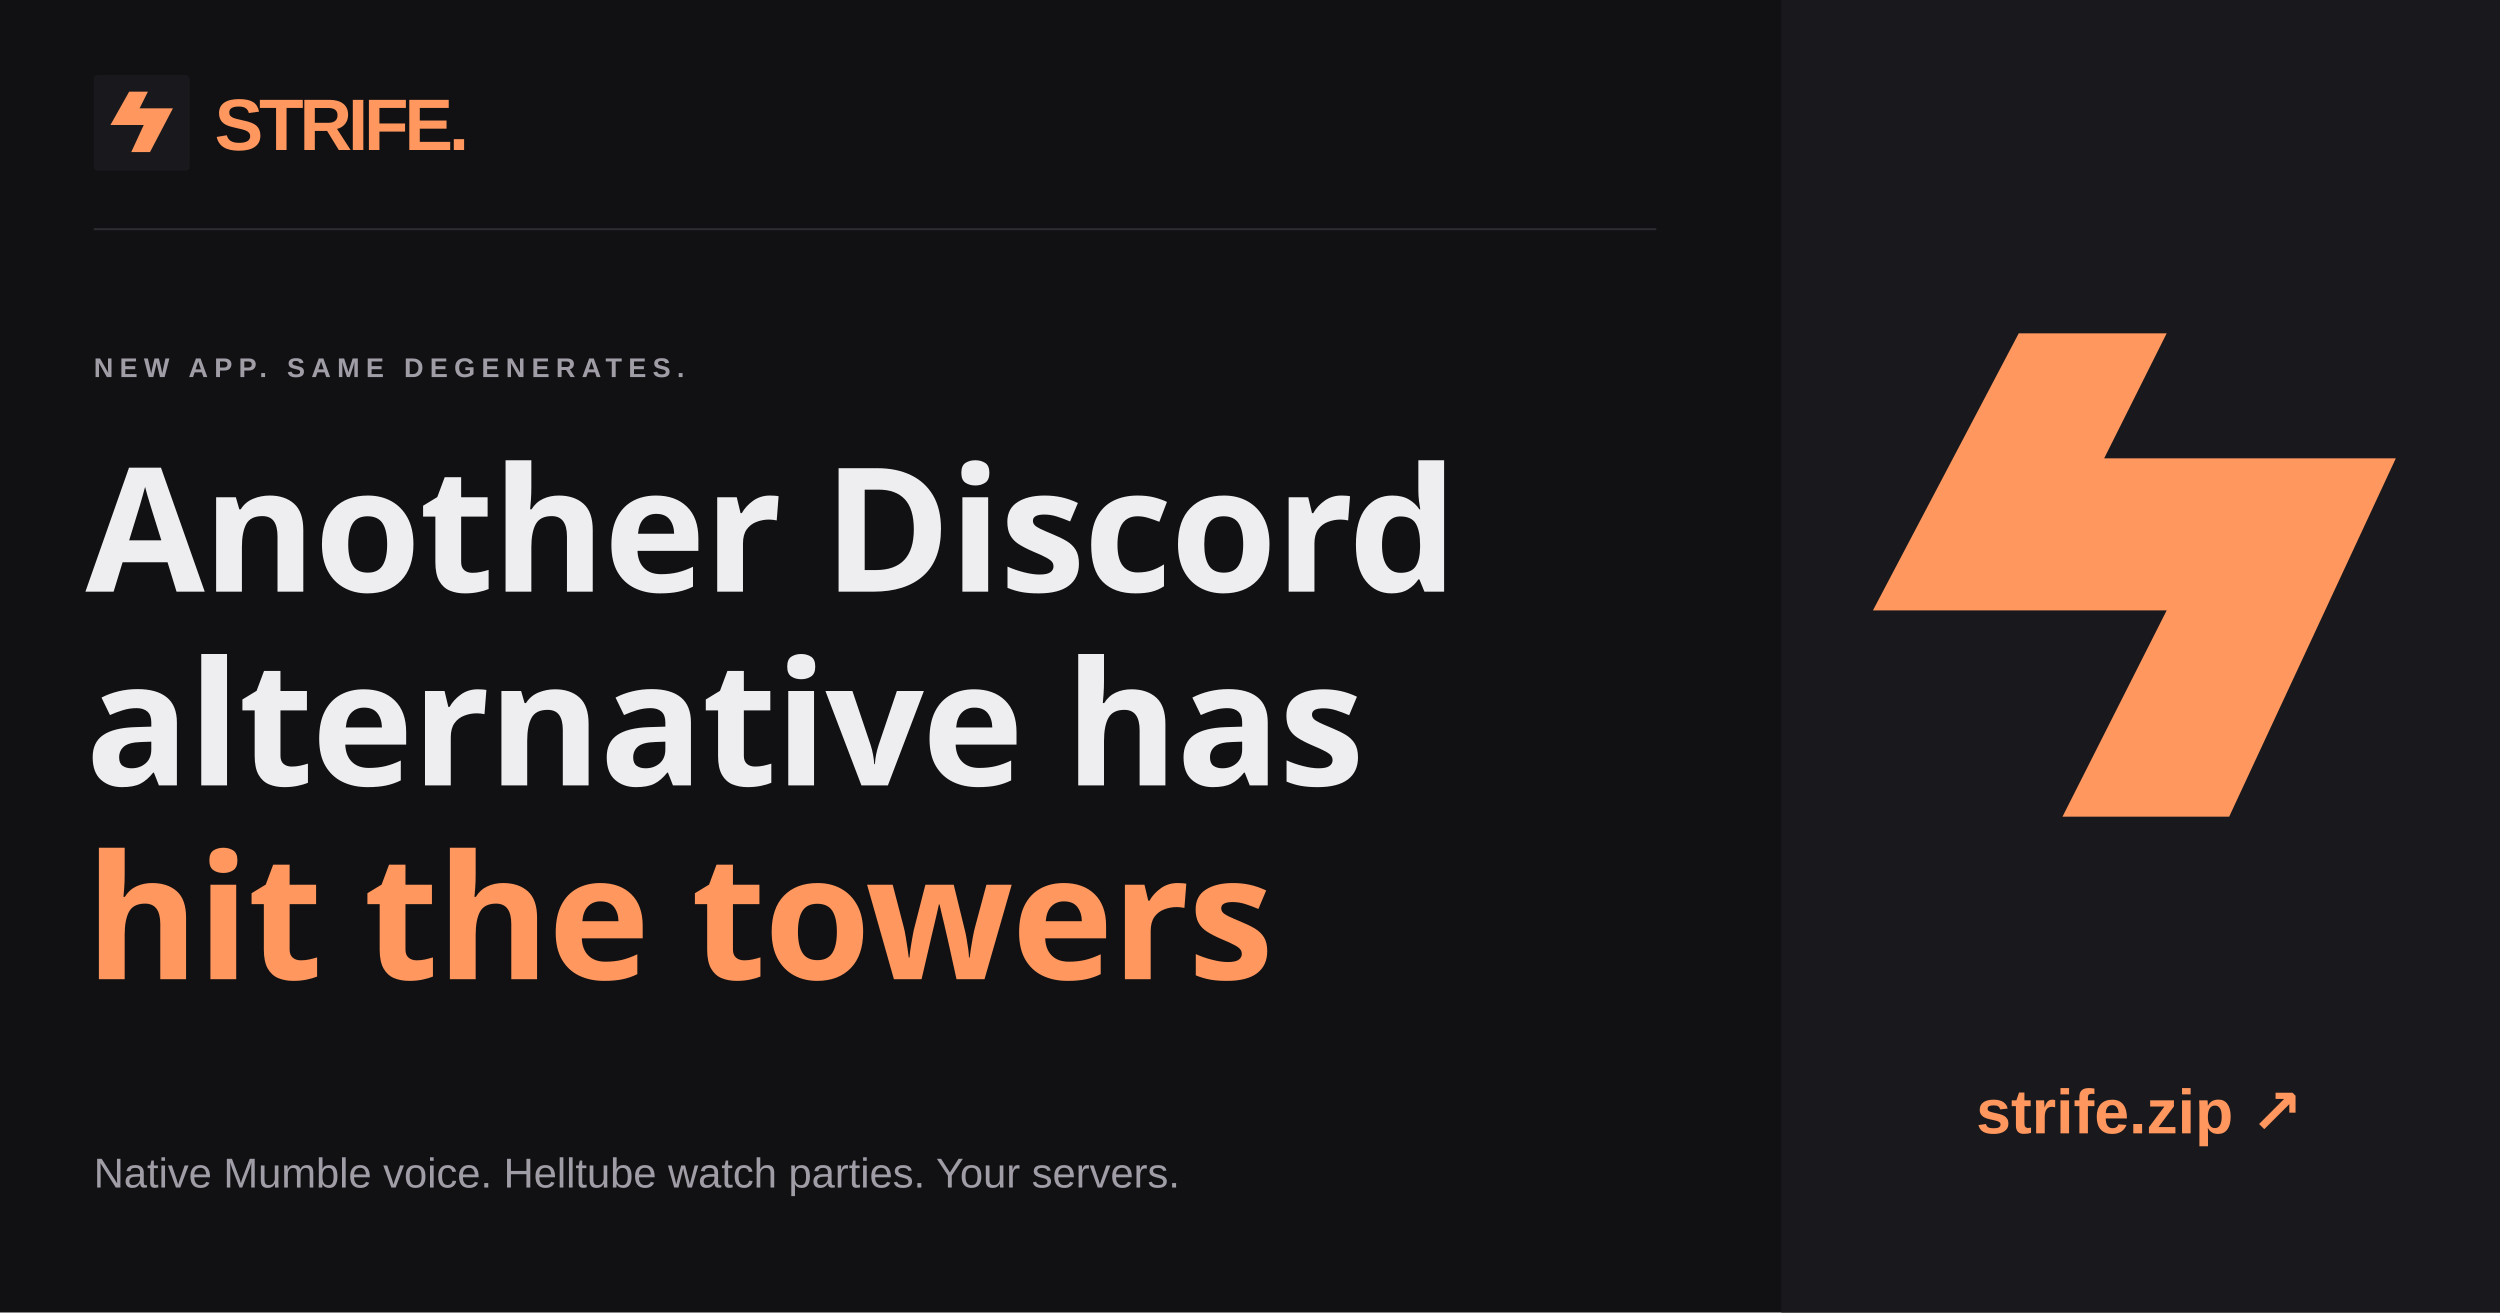
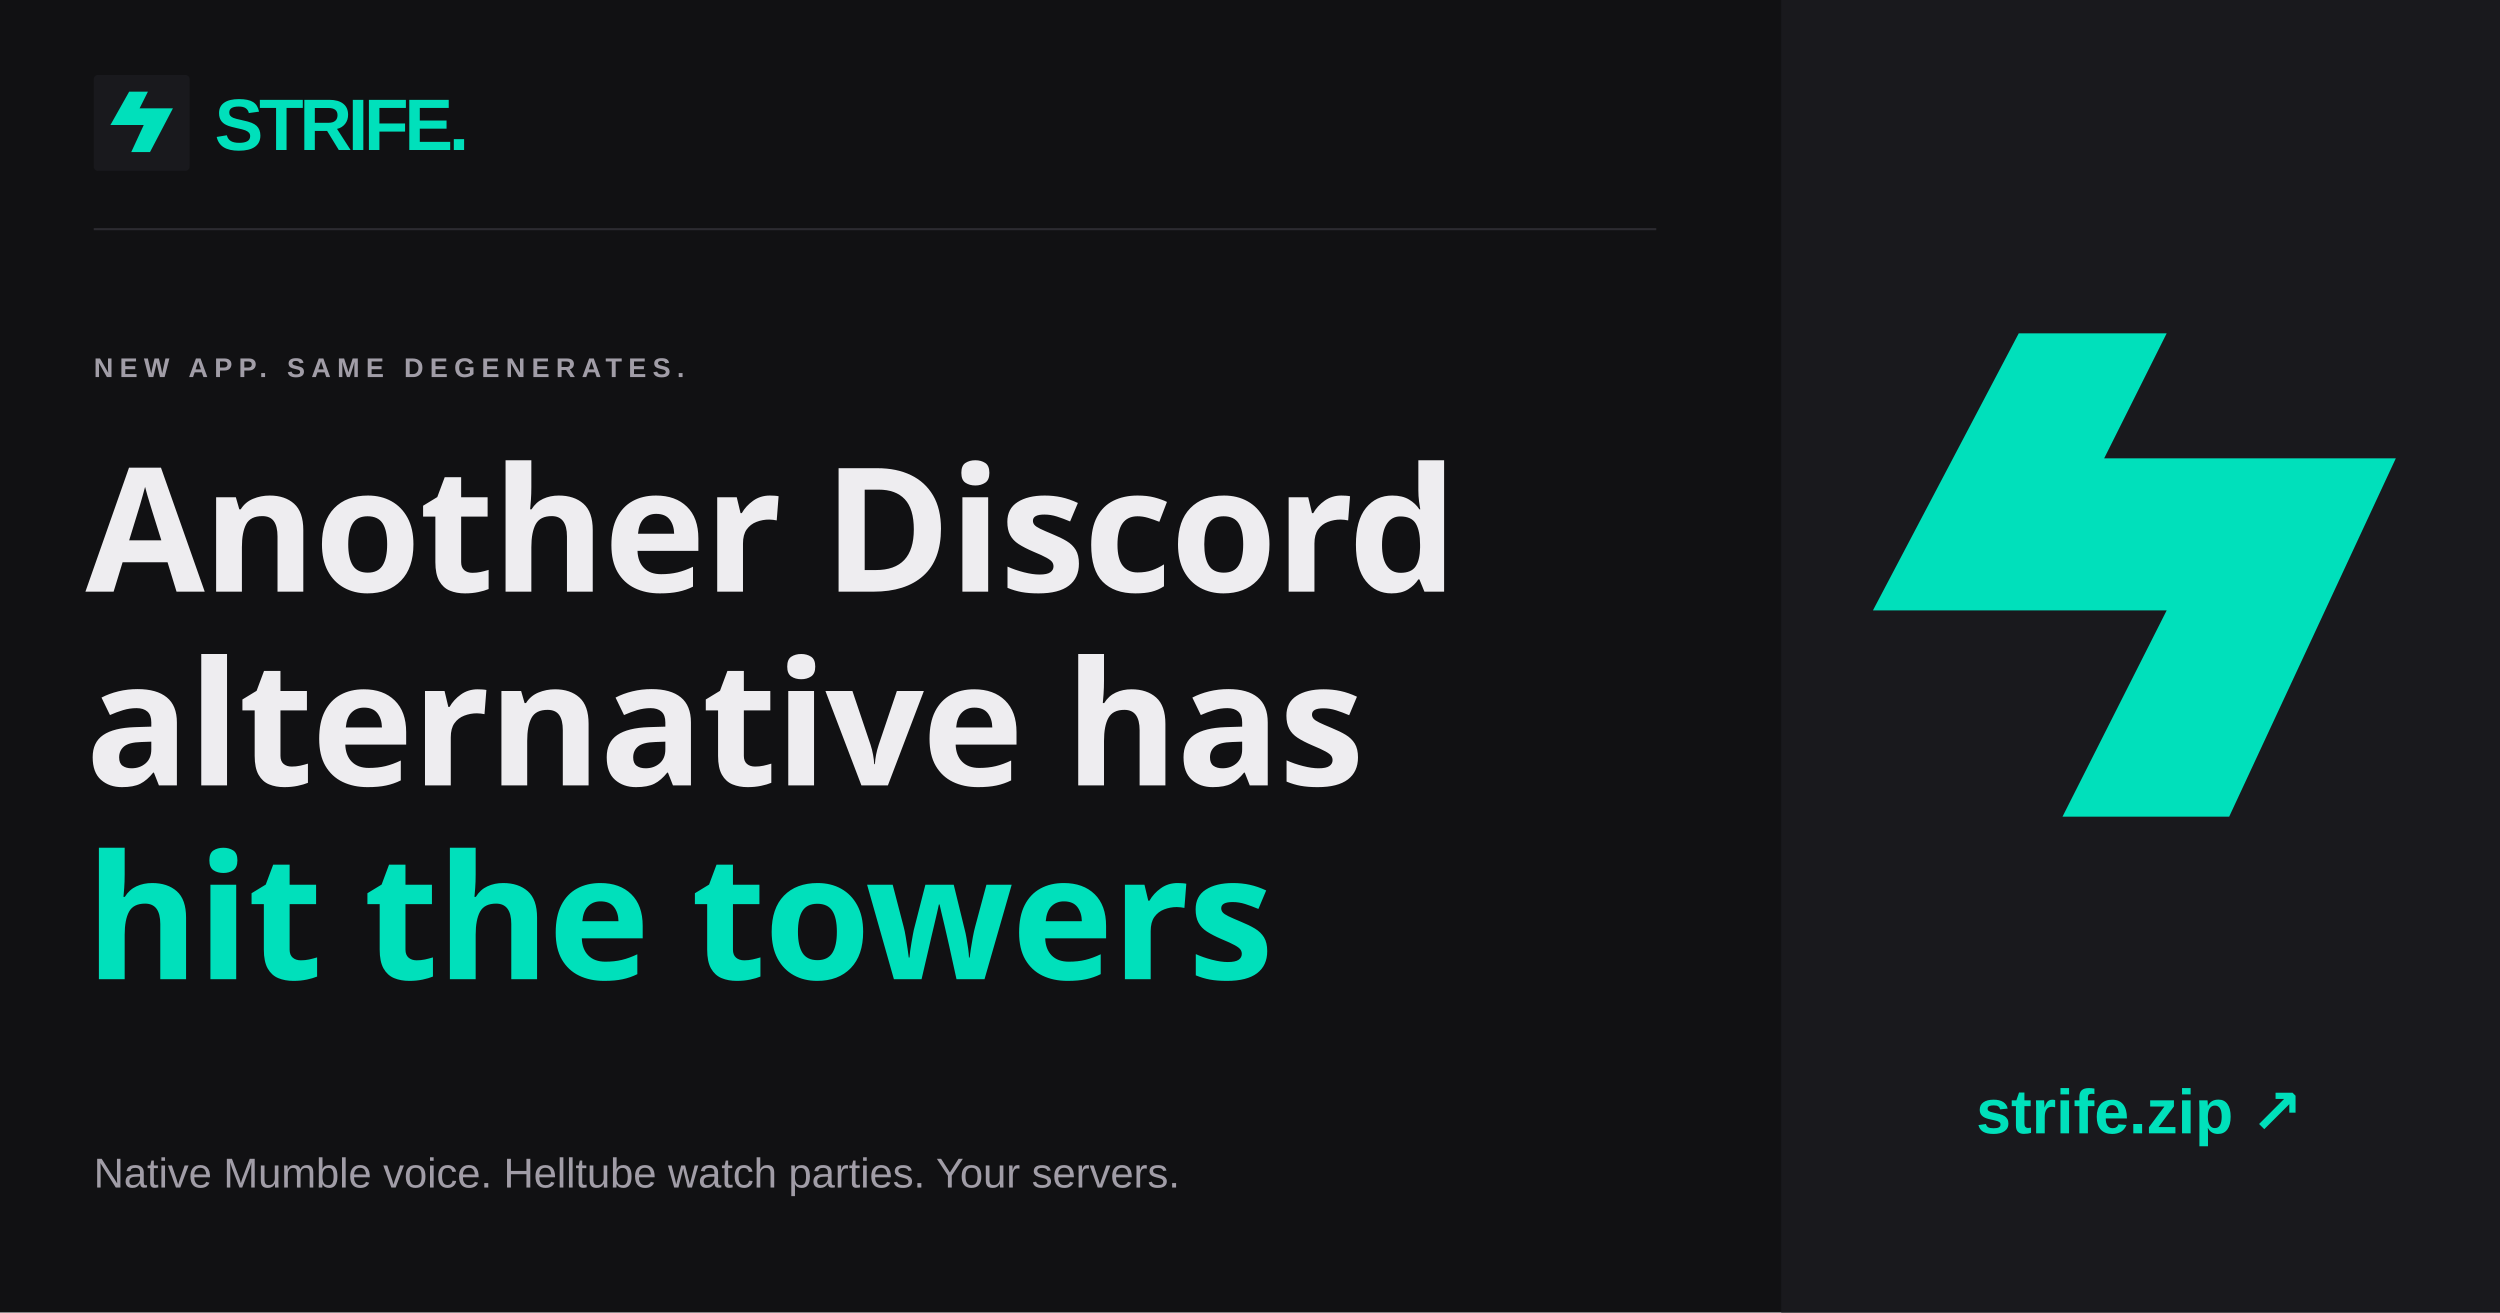
<svg xmlns="http://www.w3.org/2000/svg" width="1200" height="630" viewBox="0 0 1200 630">
  <rect width="1200" height="630" fill="#111113" />
  <rect x="855" width="345" height="630" fill="#19191d" />
  <path d="M45 110h750" stroke="#2c2b31" />
  <rect x="45" y="36" width="46" height="46" rx="2" fill="#19191d" />
-   <path d="M78 44H62L53 60h16l-6 13h9l11-21H67l4-8z" fill="#ff975e" />
-   <text x="103" y="72" font-family="Arial,sans-serif" font-size="35" font-weight="bold" letter-spacing="-2" fill="#ff975e">STRIFE.</text>
+   <path d="M78 44H62L53 60h16l-6 13h9l11-21H67l4-8z" fill="#00e0bb" />
+   <text x="103" y="72" font-family="Arial,sans-serif" font-size="35" font-weight="bold" letter-spacing="-2" fill="#00e0bb">STRIFE.</text>
  <text x="45" y="181" font-family="Arial,sans-serif" font-size="13" font-weight="bold" letter-spacing="3" fill="#a19da7">NEW APP. SAME DEGENERATES.</text>
  <g font-family="Impact,'Arial Narrow',sans-serif" font-weight="bold" font-size="83" letter-spacing="-1" fill="#eeedf0">
    <text x="41" y="284">Another Discord</text>
    <text x="41" y="377">alternative has</text>
-     <text x="41" y="470" fill="#ff975e">hit the towers</text>
+     <text x="41" y="470" fill="#00e0bb">hit the towers</text>
  </g>
  <text x="45" y="570" font-family="Arial,sans-serif" font-size="20" fill="#a19da7">Native Mumble voice. Helltube watch parties. Your servers.</text>
-   <path d="M1110 160H969l-70 133h141l-50 99h80l80-172h-140l30-60z" fill="#ff975e" />
-   <text x="1027" y="544" text-anchor="middle" font-family="Arial,sans-serif" font-size="30" font-weight="bold" fill="#ff975e">strife.zip ↗</text>
+   <path d="M1110 160H969l-70 133h141l-50 99h80l80-172h-140l30-60z" fill="#00e0bb" />
+   <text x="1027" y="544" text-anchor="middle" font-family="Arial,sans-serif" font-size="30" font-weight="bold" fill="#00e0bb">strife.zip ↗</text>
</svg>
